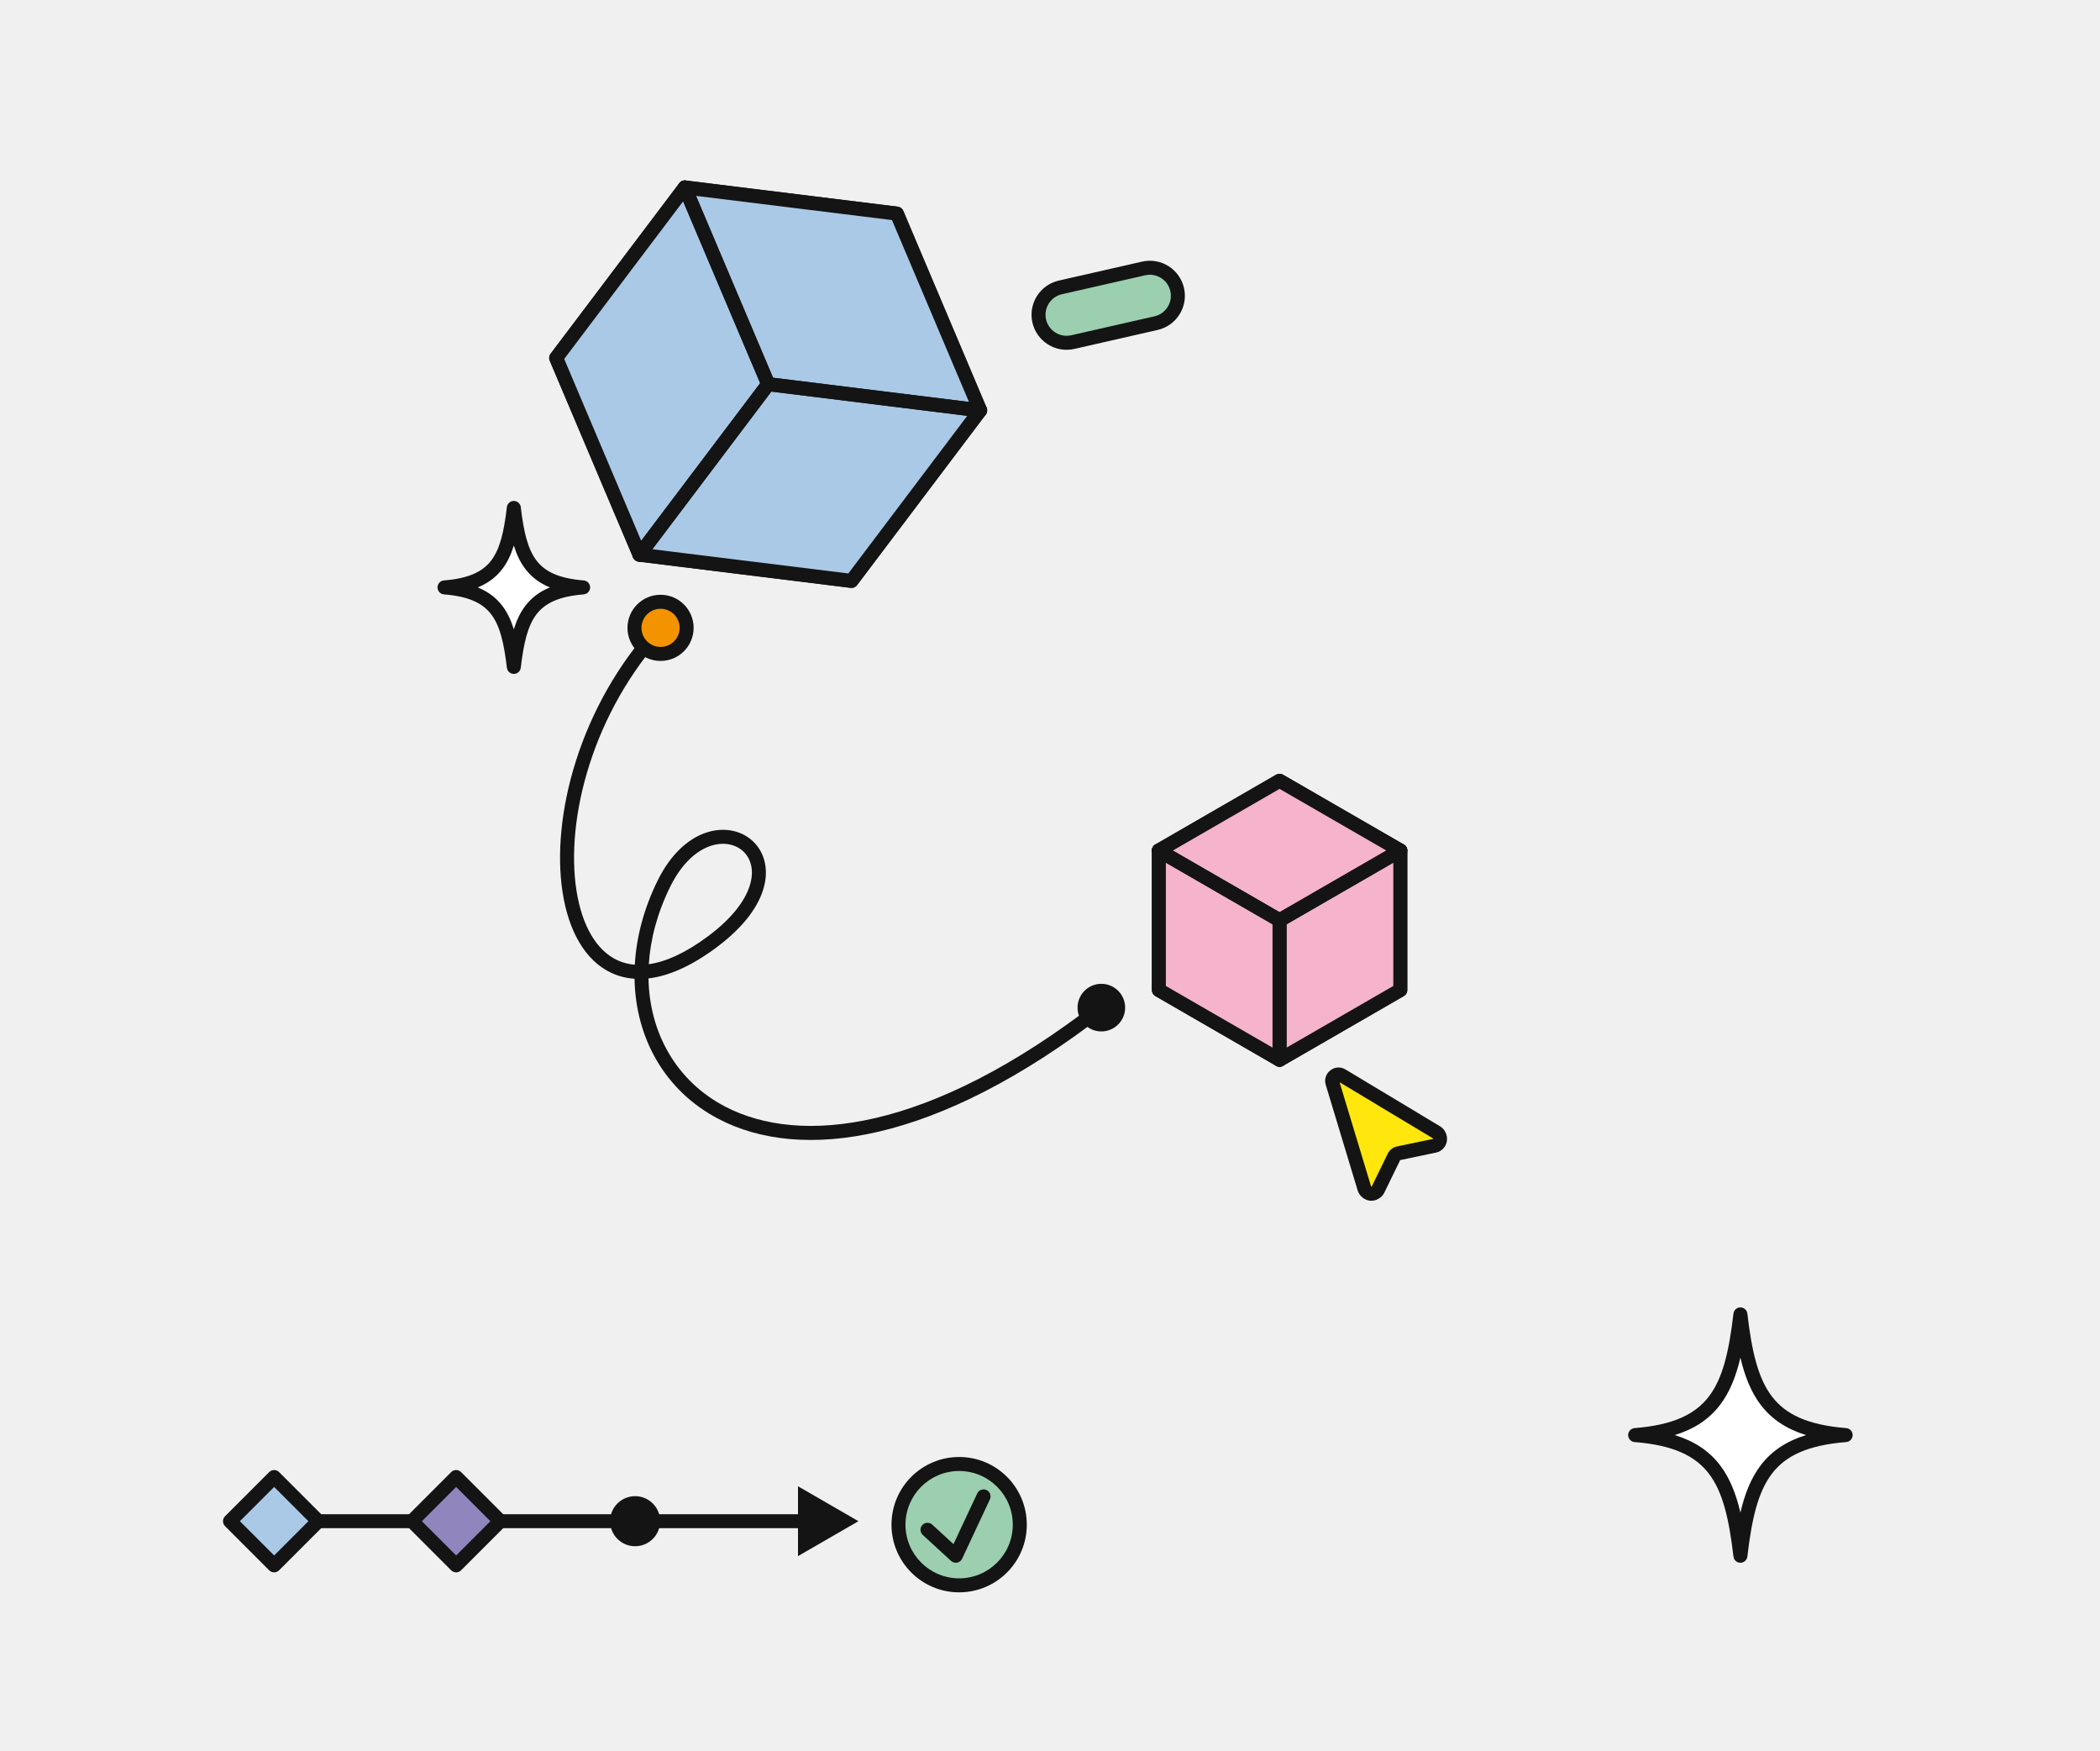
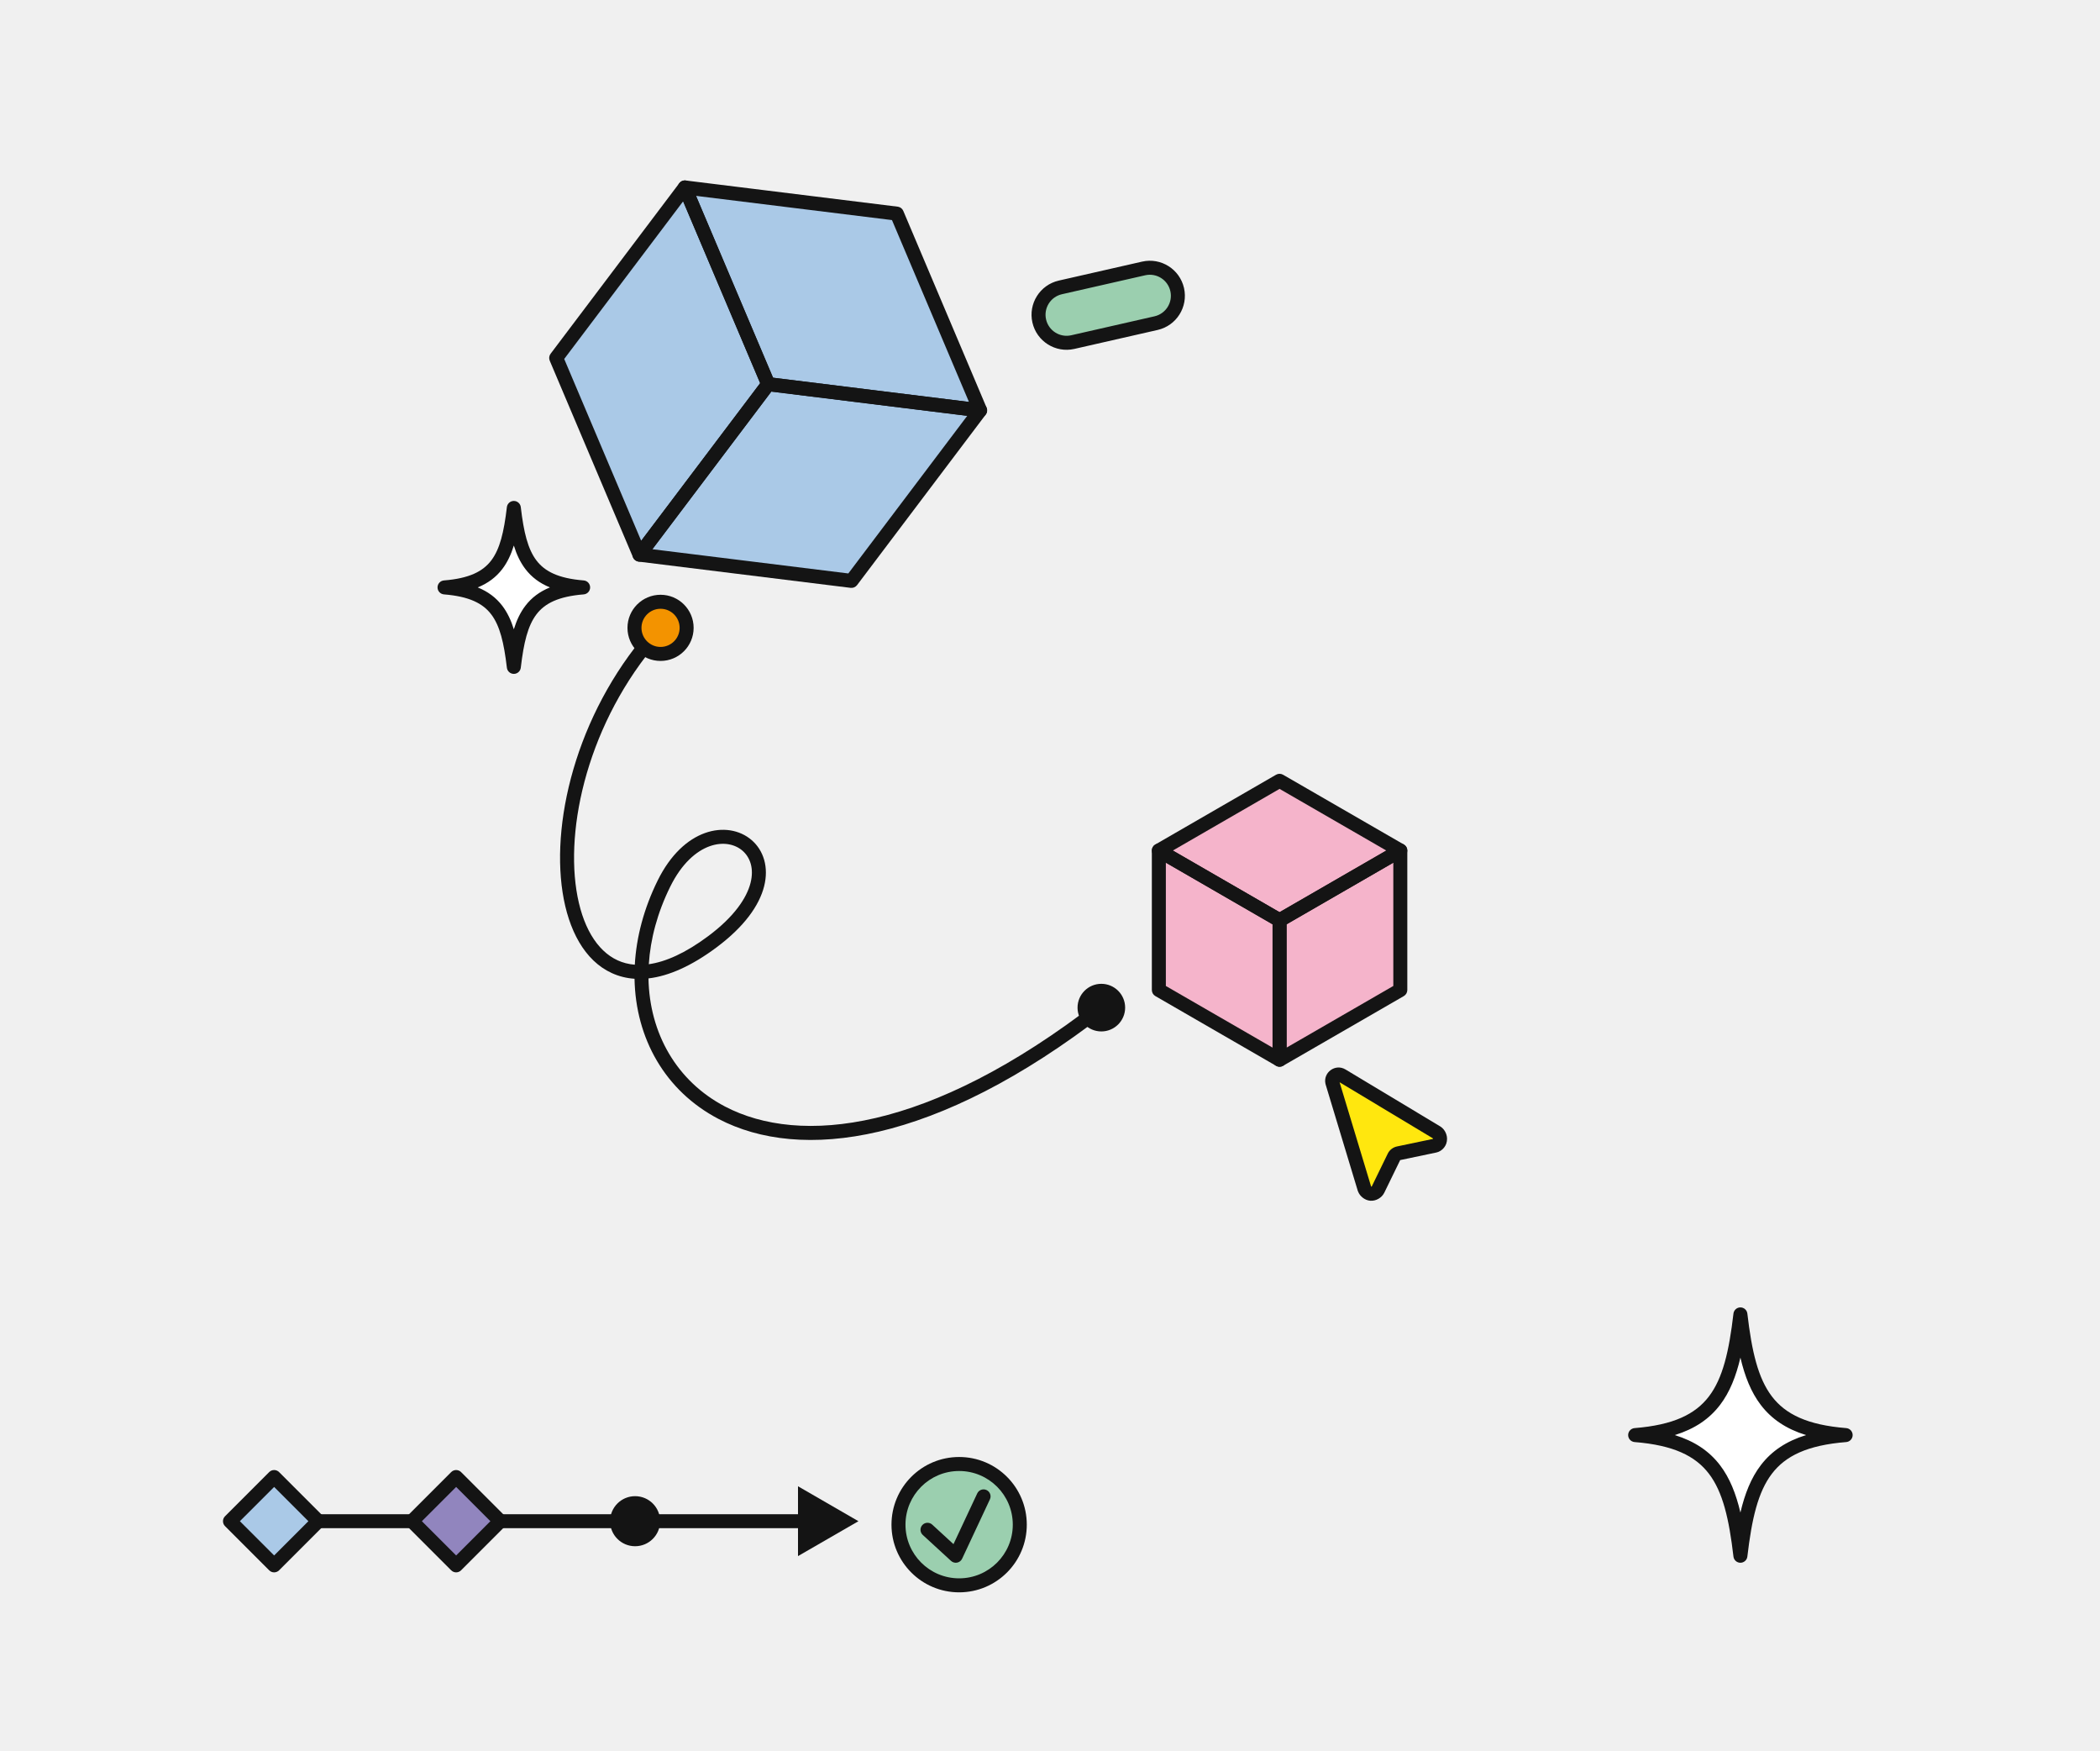
<svg xmlns="http://www.w3.org/2000/svg" width="600" height="500" viewBox="0 0 600 500" fill="none">
  <path d="M230.91 432.52C232.015 432.52 232.91 433.415 232.91 434.52C232.91 435.624 232.015 436.519 230.91 436.52H78.33C77.225 436.52 76.33 435.624 76.33 434.52C76.33 433.415 77.225 432.52 78.33 432.52H230.91Z" fill="#141414" />
  <path d="M228 424.539L245.27 434.519L228 444.489V424.539Z" fill="#141414" />
-   <path d="M181.461 439.669C184.305 439.669 186.611 437.363 186.611 434.519C186.611 431.675 184.305 429.369 181.461 429.369C178.616 429.369 176.311 431.675 176.311 434.519C176.311 437.363 178.616 439.669 181.461 439.669Z" fill="#141414" />
-   <path d="M184.61 434.52C184.61 432.78 183.2 431.369 181.461 431.369C179.721 431.369 178.311 432.78 178.311 434.52C178.311 436.259 179.721 437.669 181.461 437.669C183.2 437.669 184.61 436.259 184.61 434.52ZM188.61 434.52C188.61 438.468 185.409 441.669 181.461 441.669C177.512 441.669 174.311 438.468 174.311 434.52C174.311 430.571 177.512 427.369 181.461 427.369C185.41 427.369 188.61 430.571 188.61 434.52Z" fill="#141414" />
-   <path d="M90.941 434.519L78.326 421.904L65.711 434.519L78.326 447.134L90.941 434.519Z" fill="#AAC9E7" />
-   <path d="M92.355 433.105C93.136 433.886 93.136 435.152 92.355 435.933L79.74 448.548C78.959 449.329 77.693 449.329 76.912 448.548L64.297 435.933C63.516 435.152 63.516 433.886 64.297 433.105L76.912 420.49C77.693 419.709 78.959 419.709 79.74 420.49L92.355 433.105ZM68.54 434.519L78.326 444.306L88.112 434.519L78.326 424.733L68.54 434.519Z" fill="#141414" />
+   <path d="M181.459 439.669C184.303 439.669 186.609 437.363 186.609 434.519C186.609 431.675 184.303 429.369 181.459 429.369C178.614 429.369 176.309 431.675 176.309 434.519C176.309 437.363 178.614 439.669 181.459 439.669Z" fill="#141414" />
+   <path d="M184.608 434.52C184.608 432.78 183.199 431.369 181.459 431.369C179.719 431.369 178.309 432.78 178.309 434.52C178.309 436.259 179.719 437.669 181.459 437.669C183.198 437.669 184.608 436.259 184.608 434.52ZM188.608 434.52C188.608 438.468 185.408 441.669 181.459 441.669C177.51 441.669 174.309 438.468 174.309 434.52C174.309 430.571 177.51 427.369 181.459 427.369C185.408 427.369 188.608 430.571 188.608 434.52Z" fill="#141414" />
+   <path d="M90.939 434.519L78.324 421.904L65.709 434.519L78.324 447.134L90.939 434.519Z" fill="#AAC9E7" />
+   <path d="M92.353 433.105C93.134 433.886 93.134 435.152 92.353 435.933L79.738 448.548C78.957 449.329 77.691 449.329 76.91 448.548L64.295 435.933C63.514 435.152 63.514 433.886 64.295 433.105L76.91 420.49C77.691 419.709 78.957 419.709 79.738 420.49L92.353 433.105ZM68.538 434.519L78.324 444.306L88.111 434.519L78.324 424.733L68.538 434.519Z" fill="#141414" />
  <path d="M142.939 434.519L130.324 421.904L117.709 434.519L130.324 447.134L142.939 434.519Z" fill="#9185BE" />
  <path d="M144.353 433.105C145.134 433.886 145.134 435.152 144.353 435.933L131.738 448.548C130.957 449.329 129.691 449.329 128.91 448.548L116.295 435.933C115.514 435.152 115.514 433.886 116.295 433.105L128.91 420.49C129.691 419.709 130.957 419.709 131.738 420.49L144.353 433.105ZM120.538 434.519L130.324 444.306L140.11 434.519L130.324 424.733L120.538 434.519Z" fill="#141414" />
  <path d="M274.039 452.84C283.61 452.84 291.369 445.081 291.369 435.51C291.369 425.939 283.61 418.18 274.039 418.18C264.468 418.18 256.709 425.939 256.709 435.51C256.709 445.081 264.468 452.84 274.039 452.84Z" fill="#9BCFAF" />
  <path d="M289.369 435.51C289.369 427.043 282.506 420.18 274.039 420.18C265.573 420.18 258.709 427.043 258.709 435.51C258.709 443.976 265.573 450.84 274.039 450.84C282.506 450.84 289.369 443.976 289.369 435.51ZM293.369 435.51C293.369 446.185 284.715 454.84 274.039 454.84C263.363 454.84 254.709 446.185 254.709 435.51C254.709 424.834 263.363 416.18 274.039 416.18C284.715 416.18 293.369 424.834 293.369 435.51Z" fill="#141414" />
  <path d="M279.209 426.583C279.677 425.582 280.867 425.15 281.868 425.619C282.868 426.087 283.299 427.278 282.831 428.278L274.891 445.238C274.621 445.815 274.092 446.229 273.467 446.352C272.843 446.476 272.196 446.294 271.727 445.864L263.647 438.443C262.834 437.696 262.78 436.431 263.527 435.618C264.274 434.804 265.539 434.751 266.352 435.498L272.423 441.073L279.209 426.583Z" fill="#141414" />
  <path d="M527.329 409.919C504.479 408.099 499.789 397.049 497.259 375.449C494.729 397.049 490.039 408.099 467.189 409.919C490.039 411.739 494.729 422.789 497.259 444.389C499.789 422.789 504.479 411.739 527.329 409.919Z" fill="white" />
  <path d="M497.26 373.449C498.274 373.449 499.128 374.209 499.246 375.217C500.512 386.024 502.285 393.677 506.264 398.888C510.13 403.951 516.364 407.04 527.488 407.926C528.528 408.009 529.329 408.876 529.329 409.919C529.329 410.962 528.528 411.83 527.488 411.913C516.364 412.799 510.13 415.887 506.264 420.95C502.284 426.161 500.512 433.815 499.246 444.622C499.128 445.63 498.274 446.389 497.26 446.39C496.245 446.39 495.392 445.63 495.273 444.622C494.008 433.815 492.234 426.161 488.255 420.95C484.388 415.887 478.155 412.799 467.03 411.913C465.991 411.83 465.189 410.962 465.189 409.919C465.19 408.876 465.991 408.009 467.03 407.926C478.155 407.04 484.388 403.951 488.255 398.888C492.234 393.677 494.008 386.024 495.273 375.217L495.304 375.03C495.499 374.117 496.309 373.449 497.26 373.449ZM497.26 387.792C496.008 393.126 494.225 397.66 491.434 401.315C488.357 405.344 484.177 408.162 478.511 409.919C484.177 411.676 488.357 414.494 491.434 418.522C494.225 422.178 496.008 426.712 497.26 432.045C498.512 426.712 500.294 422.178 503.085 418.522C506.161 414.494 510.342 411.676 516.008 409.919C510.342 408.162 506.161 405.344 503.085 401.315C500.294 397.66 498.512 393.126 497.26 387.792Z" fill="#141414" />
  <path d="M166.61 167.79C151.57 166.59 148.48 159.31 146.81 145.09C145.14 159.31 142.06 166.59 127.01 167.79C142.05 168.99 145.14 176.27 146.81 190.49C148.48 176.27 151.56 168.99 166.61 167.79Z" fill="white" />
  <path d="M146.81 143.09C147.824 143.09 148.678 143.849 148.796 144.856C149.632 151.973 150.79 156.839 153.286 160.108C155.669 163.229 159.55 165.22 166.769 165.796C167.808 165.879 168.609 166.747 168.609 167.79C168.609 168.833 167.808 169.7 166.769 169.783C159.544 170.359 155.664 172.35 153.282 175.471C150.788 178.739 149.632 183.605 148.796 190.723C148.678 191.73 147.824 192.49 146.81 192.49C145.795 192.49 144.942 191.73 144.823 190.723C143.987 183.606 142.83 178.74 140.334 175.471C137.951 172.35 134.069 170.359 126.851 169.783C125.811 169.7 125.01 168.833 125.01 167.79C125.01 166.747 125.811 165.879 126.851 165.796C134.074 165.22 137.955 163.23 140.337 160.109C142.832 156.841 143.987 151.974 144.823 144.856L144.854 144.671C145.049 143.757 145.859 143.09 146.81 143.09ZM146.81 155.826C146.022 158.374 144.976 160.625 143.518 162.536C141.74 164.865 139.439 166.59 136.495 167.79C139.437 168.99 141.735 170.716 143.513 173.044C144.971 174.955 146.02 177.204 146.809 179.752C147.597 177.204 148.644 174.955 150.103 173.044C151.88 170.715 154.18 168.989 157.124 167.789C154.183 166.589 151.884 164.864 150.106 162.536C148.647 160.625 147.598 158.375 146.81 155.826Z" fill="#141414" />
  <path d="M389.829 339.499L380.699 309.299C380.209 307.689 381.959 306.329 383.399 307.199L410.439 323.449C411.109 323.849 411.549 324.809 411.419 325.589L411.389 325.769C411.279 326.439 410.639 327.109 409.969 327.249L399.559 329.429C398.999 329.549 398.529 329.909 398.289 330.419L393.709 339.819C393.369 340.519 392.449 341.049 391.669 340.989C390.889 340.929 390.069 340.259 389.839 339.509L389.829 339.499Z" fill="#FFE70E" />
  <path d="M378.704 309.568C377.991 306.342 381.522 303.729 384.435 305.488L384.434 305.489L411.466 321.734L411.738 321.912C412.347 322.355 412.779 322.956 413.049 323.545C413.358 324.219 413.537 325.06 413.394 325.919L413.364 326.094C413.23 326.91 412.807 327.599 412.334 328.093C411.861 328.587 411.19 329.038 410.379 329.207L410.38 329.208L400.051 331.37L395.509 340.693C395.128 341.479 394.49 342.058 393.852 342.425C393.214 342.792 392.391 343.052 391.517 342.985C390.637 342.917 389.863 342.528 389.289 342.063C388.771 341.642 388.288 341.053 388.012 340.333C387.974 340.251 387.943 340.166 387.916 340.079L378.787 309.883L378.704 309.568ZM391.718 338.833C391.729 338.864 391.743 338.893 391.752 338.924C391.745 338.899 391.738 338.884 391.736 338.879C391.736 338.88 391.737 338.882 391.739 338.884C391.751 338.901 391.776 338.928 391.81 338.956C391.816 338.961 391.824 338.965 391.829 338.969C391.839 338.964 391.85 338.962 391.86 338.956C391.893 338.937 391.917 338.916 391.932 338.902L396.493 329.544C397.016 328.453 398.013 327.717 399.142 327.475L399.151 327.473L409.438 325.318L409.441 325.299C409.437 325.279 409.429 325.247 409.412 325.211C409.397 325.178 409.38 325.155 409.369 325.141L382.74 309.137L391.718 338.833Z" fill="#141414" />
-   <path d="M331.1 242.949V282.789L365.59 302.709V262.869L331.1 242.949Z" fill="#F5B4CB" stroke="#141414" stroke-width="4" stroke-linejoin="round" />
-   <path d="M331.1 242.949L365.59 223.029L400.09 242.949L365.59 262.869L331.1 242.949Z" fill="#F5B4CB" stroke="#141414" stroke-width="4" stroke-linejoin="round" />
-   <path d="M365.59 302.709V262.869L400.09 242.949V282.789L365.59 302.709Z" fill="#F5B4CB" stroke="#141414" stroke-width="4" stroke-linejoin="round" />
  <path d="M331.1 242.949V282.789L365.59 302.709V262.869L331.1 242.949Z" fill="#F5B4CB" />
  <path d="M331.1 242.949L365.59 223.029L400.09 242.949L365.59 262.869L331.1 242.949Z" fill="#F5B4CB" />
  <path d="M365.59 302.709V262.869L400.09 242.949V282.789L365.59 302.709Z" fill="#F5B4CB" />
  <path d="M330.1 241.217C330.718 240.859 331.481 240.86 332.1 241.218L366.59 261.138C367.208 261.495 367.59 262.155 367.59 262.869V302.709C367.59 303.423 367.209 304.084 366.59 304.441C365.971 304.799 365.208 304.799 364.589 304.441L330.1 284.521C329.481 284.164 329.1 283.503 329.1 282.789V242.949C329.1 242.235 329.481 241.574 330.1 241.217ZM333.1 281.635L363.59 299.244V264.024L333.1 246.413V281.635Z" fill="#141414" />
  <path d="M364.589 221.298C365.208 220.94 365.971 220.94 366.59 221.297L401.09 241.217C401.709 241.574 402.09 242.235 402.09 242.949C402.09 243.664 401.709 244.324 401.09 244.682L366.59 264.602C365.971 264.959 365.208 264.959 364.589 264.602L330.1 244.682C329.481 244.324 329.1 243.664 329.1 242.949C329.1 242.235 329.481 241.575 330.1 241.218L364.589 221.298ZM335.098 242.949L365.59 260.56L396.089 242.949L365.589 225.338L335.098 242.949Z" fill="#141414" />
  <path d="M399.09 241.217C399.709 240.86 400.471 240.86 401.09 241.217C401.709 241.574 402.09 242.235 402.09 242.949V282.789C402.09 283.504 401.709 284.164 401.09 284.522L366.59 304.442C365.971 304.799 365.209 304.799 364.59 304.442C363.971 304.084 363.59 303.424 363.59 302.709V262.869C363.59 262.155 363.971 261.494 364.59 261.137L399.09 241.217ZM367.59 264.024V299.245L398.09 281.635V246.413L367.59 264.024Z" fill="#141414" />
-   <path d="M195.67 53.539L158.91 102.249L182.71 158.439L219.48 109.729L195.67 53.539Z" fill="#F5B4CB" />
-   <path d="M194.157 52.231C194.592 51.729 195.25 51.472 195.915 51.554C196.624 51.642 197.233 52.101 197.512 52.759L221.322 108.95C221.6 109.608 221.507 110.364 221.076 110.934L184.307 159.644C183.876 160.214 183.174 160.512 182.465 160.424C181.756 160.337 181.147 159.877 180.868 159.219L157.069 103.03C156.79 102.372 156.883 101.615 157.314 101.044L194.074 52.334L194.157 52.231ZM161.202 102.533L183.2 154.47L217.188 109.446L195.18 57.508L161.202 102.533Z" fill="#141414" />
-   <path d="M195.67 53.539L256.24 61.019L280.04 117.219L219.48 109.729L195.67 53.539Z" fill="#F5B4CB" />
-   <path d="M194.073 52.334C194.504 51.764 195.206 51.467 195.915 51.554L256.486 59.035L256.617 59.055C257.27 59.18 257.821 59.623 258.082 60.24L281.882 116.44C282.161 117.098 282.066 117.854 281.636 118.424C281.206 118.994 280.504 119.292 279.795 119.205L219.235 111.714C218.526 111.627 217.918 111.168 217.639 110.51L193.828 54.32C193.55 53.662 193.643 52.905 194.073 52.334ZM220.87 107.886L276.847 114.809L254.849 62.863L198.864 55.949L220.87 107.886Z" fill="#141414" />
-   <path d="M182.711 158.439L219.481 109.729L280.041 117.219L243.281 165.929L182.711 158.439Z" fill="#F5B4CB" />
-   <path d="M217.967 108.42C218.401 107.918 219.06 107.661 219.725 107.744L280.284 115.234C280.993 115.322 281.602 115.781 281.881 116.439C282.16 117.097 282.066 117.853 281.636 118.423L244.875 167.133C244.445 167.704 243.743 168.001 243.033 167.914L182.464 160.424C181.755 160.337 181.146 159.877 180.867 159.219C180.589 158.561 180.682 157.804 181.113 157.234L217.883 108.524L217.967 108.42ZM186.392 156.879L242.378 163.801L276.356 118.778L220.379 111.856L186.392 156.879Z" fill="#141414" />
  <path d="M195.67 53.539L158.91 102.249L182.71 158.439L219.48 109.729L195.67 53.539Z" fill="#AAC9E7" />
  <path d="M195.67 53.539L256.24 61.019L280.04 117.219L219.48 109.729L195.67 53.539Z" fill="#AAC9E7" />
  <path d="M182.711 158.439L219.481 109.729L280.041 117.219L243.281 165.929L182.711 158.439Z" fill="#AAC9E7" />
-   <path d="M195.67 53.539L158.91 102.249L182.71 158.439L219.48 109.729L195.67 53.539Z" stroke="#141414" stroke-width="4" stroke-linejoin="round" />
-   <path d="M195.67 53.539L256.24 61.019L280.04 117.219L219.48 109.729L195.67 53.539Z" stroke="#141414" stroke-width="4" stroke-linejoin="round" />
-   <path d="M182.711 158.439L219.481 109.729L280.041 117.219L243.281 165.929L182.711 158.439Z" stroke="#141414" stroke-width="4" stroke-linejoin="round" />
+   <path d="M194.157 52.231C194.592 51.729 195.25 51.472 195.915 51.554C196.624 51.642 197.233 52.101 197.512 52.759L221.322 108.95C221.6 109.608 221.507 110.364 221.076 110.934L184.307 159.644C183.876 160.214 183.174 160.512 182.465 160.424C181.756 160.337 181.147 159.877 180.868 159.219L157.069 103.03C156.79 102.372 156.883 101.615 157.314 101.044L194.074 52.334L194.157 52.231ZM161.202 102.533L183.2 154.47L217.188 109.446L195.18 57.508L161.202 102.533Z" fill="#141414" />
+   <path d="M194.073 52.334C194.504 51.764 195.206 51.467 195.915 51.554L256.486 59.035L256.617 59.055C257.27 59.18 257.821 59.623 258.082 60.24L281.882 116.44C282.161 117.098 282.066 117.854 281.636 118.424C281.206 118.994 280.504 119.292 279.795 119.205L219.235 111.714C218.526 111.627 217.918 111.168 217.639 110.51L193.828 54.32C193.55 53.662 193.643 52.905 194.073 52.334ZM220.87 107.886L276.847 114.809L254.849 62.863L198.864 55.949L220.87 107.886Z" fill="#141414" />
+   <path d="M217.967 108.42C218.401 107.918 219.06 107.661 219.725 107.744L280.284 115.234C280.993 115.322 281.602 115.781 281.881 116.439C282.16 117.097 282.066 117.853 281.636 118.423L244.875 167.133C244.445 167.704 243.743 168.001 243.033 167.914L182.464 160.424C181.755 160.337 181.146 159.877 180.867 159.219C180.589 158.561 180.682 157.804 181.113 157.234L217.883 108.524L217.967 108.42ZM186.392 156.879L242.378 163.801L276.356 118.778L220.379 111.856L186.392 156.879Z" fill="#141414" />
  <path d="M187.256 177.998C188.004 177.185 189.269 177.132 190.083 177.879C190.896 178.627 190.948 179.892 190.201 180.705C169.234 203.508 161.552 233.977 164.69 254.272C166.266 264.461 170.466 271.572 176.468 274.314C177.938 274.986 179.572 275.419 181.372 275.563C181.814 267.692 183.957 259.51 187.906 251.507C191.559 244.104 196.443 239.735 201.408 237.953C206.367 236.173 211.334 237.026 214.734 239.95C218.167 242.903 219.714 247.716 218.309 253.208C216.918 258.644 212.68 264.678 204.735 270.605C197.605 275.924 191.071 278.804 185.281 279.472C185.558 295.162 193.339 308.85 207.151 316.071C228.478 327.222 265.291 323.571 313.444 286.241C314.317 285.565 315.573 285.724 316.25 286.597C316.926 287.47 316.767 288.726 315.894 289.402C267.288 327.083 228.715 331.86 205.297 319.616C189.958 311.596 181.597 296.534 181.295 279.576C178.988 279.419 176.82 278.874 174.805 277.953C167.007 274.39 162.4 265.631 160.738 254.884C157.401 233.307 165.523 201.635 187.256 177.998ZM212.126 242.983C209.945 241.108 206.529 240.366 202.759 241.719C198.995 243.07 194.805 246.565 191.493 253.276C187.822 260.715 185.828 268.232 185.374 275.421C190.114 274.753 195.765 272.306 202.343 267.398C209.848 261.8 213.346 256.467 214.434 252.217C215.507 248.023 214.275 244.831 212.126 242.983Z" fill="#141414" />
  <path d="M188.729 186.791C192.844 186.791 196.179 183.455 196.179 179.341C196.179 175.226 192.844 171.891 188.729 171.891C184.615 171.891 181.279 175.226 181.279 179.341C181.279 183.455 184.615 186.791 188.729 186.791Z" fill="#F39300" />
  <path d="M194.18 179.341C194.18 176.331 191.739 173.891 188.729 173.891C185.72 173.891 183.279 176.331 183.279 179.341C183.279 182.351 185.72 184.791 188.729 184.791C191.739 184.791 194.18 182.351 194.18 179.341ZM198.18 179.341C198.18 184.56 193.948 188.791 188.729 188.791C183.51 188.791 179.279 184.56 179.279 179.341C179.279 174.122 183.51 169.891 188.729 169.891C193.948 169.891 198.18 174.122 198.18 179.341Z" fill="#141414" />
  <path d="M314.669 292.621C317.32 292.621 319.469 290.472 319.469 287.822C319.469 285.171 317.32 283.021 314.669 283.021C312.018 283.021 309.869 285.171 309.869 287.822C309.869 290.472 312.018 292.621 314.669 292.621Z" fill="#141414" />
  <path d="M317.469 287.821C317.469 286.275 316.215 285.021 314.669 285.021C313.123 285.022 311.869 286.275 311.869 287.821C311.869 289.368 313.123 290.621 314.669 290.621C316.215 290.621 317.469 289.368 317.469 287.821ZM321.469 287.821C321.469 291.577 318.424 294.621 314.669 294.621C310.914 294.621 307.869 291.577 307.869 287.821C307.869 284.066 310.914 281.022 314.669 281.021C318.424 281.021 321.469 284.066 321.469 287.821Z" fill="#141414" />
  <path d="M326.75 76.684L302.959 82.098C298.645 83.079 295.944 87.372 296.926 91.685C297.907 95.999 302.2 98.7 306.513 97.718L330.305 92.304C334.619 91.323 337.32 87.03 336.338 82.717C335.357 78.403 331.064 75.702 326.75 76.684Z" fill="#9BCFAF" />
  <path d="M334.387 83.159C333.651 79.922 330.43 77.896 327.194 78.632L303.402 84.046C300.165 84.783 298.139 88.004 298.875 91.24C299.612 94.476 302.832 96.503 306.069 95.766L329.861 90.352C333.097 89.616 335.124 86.395 334.387 83.159ZM338.288 82.271C339.514 87.662 336.139 93.026 330.748 94.252L306.956 99.667C301.566 100.893 296.202 97.518 294.975 92.127C293.748 86.737 297.124 81.373 302.514 80.146L326.306 74.732C331.697 73.505 337.061 76.881 338.288 82.271Z" fill="#141414" />
</svg>
